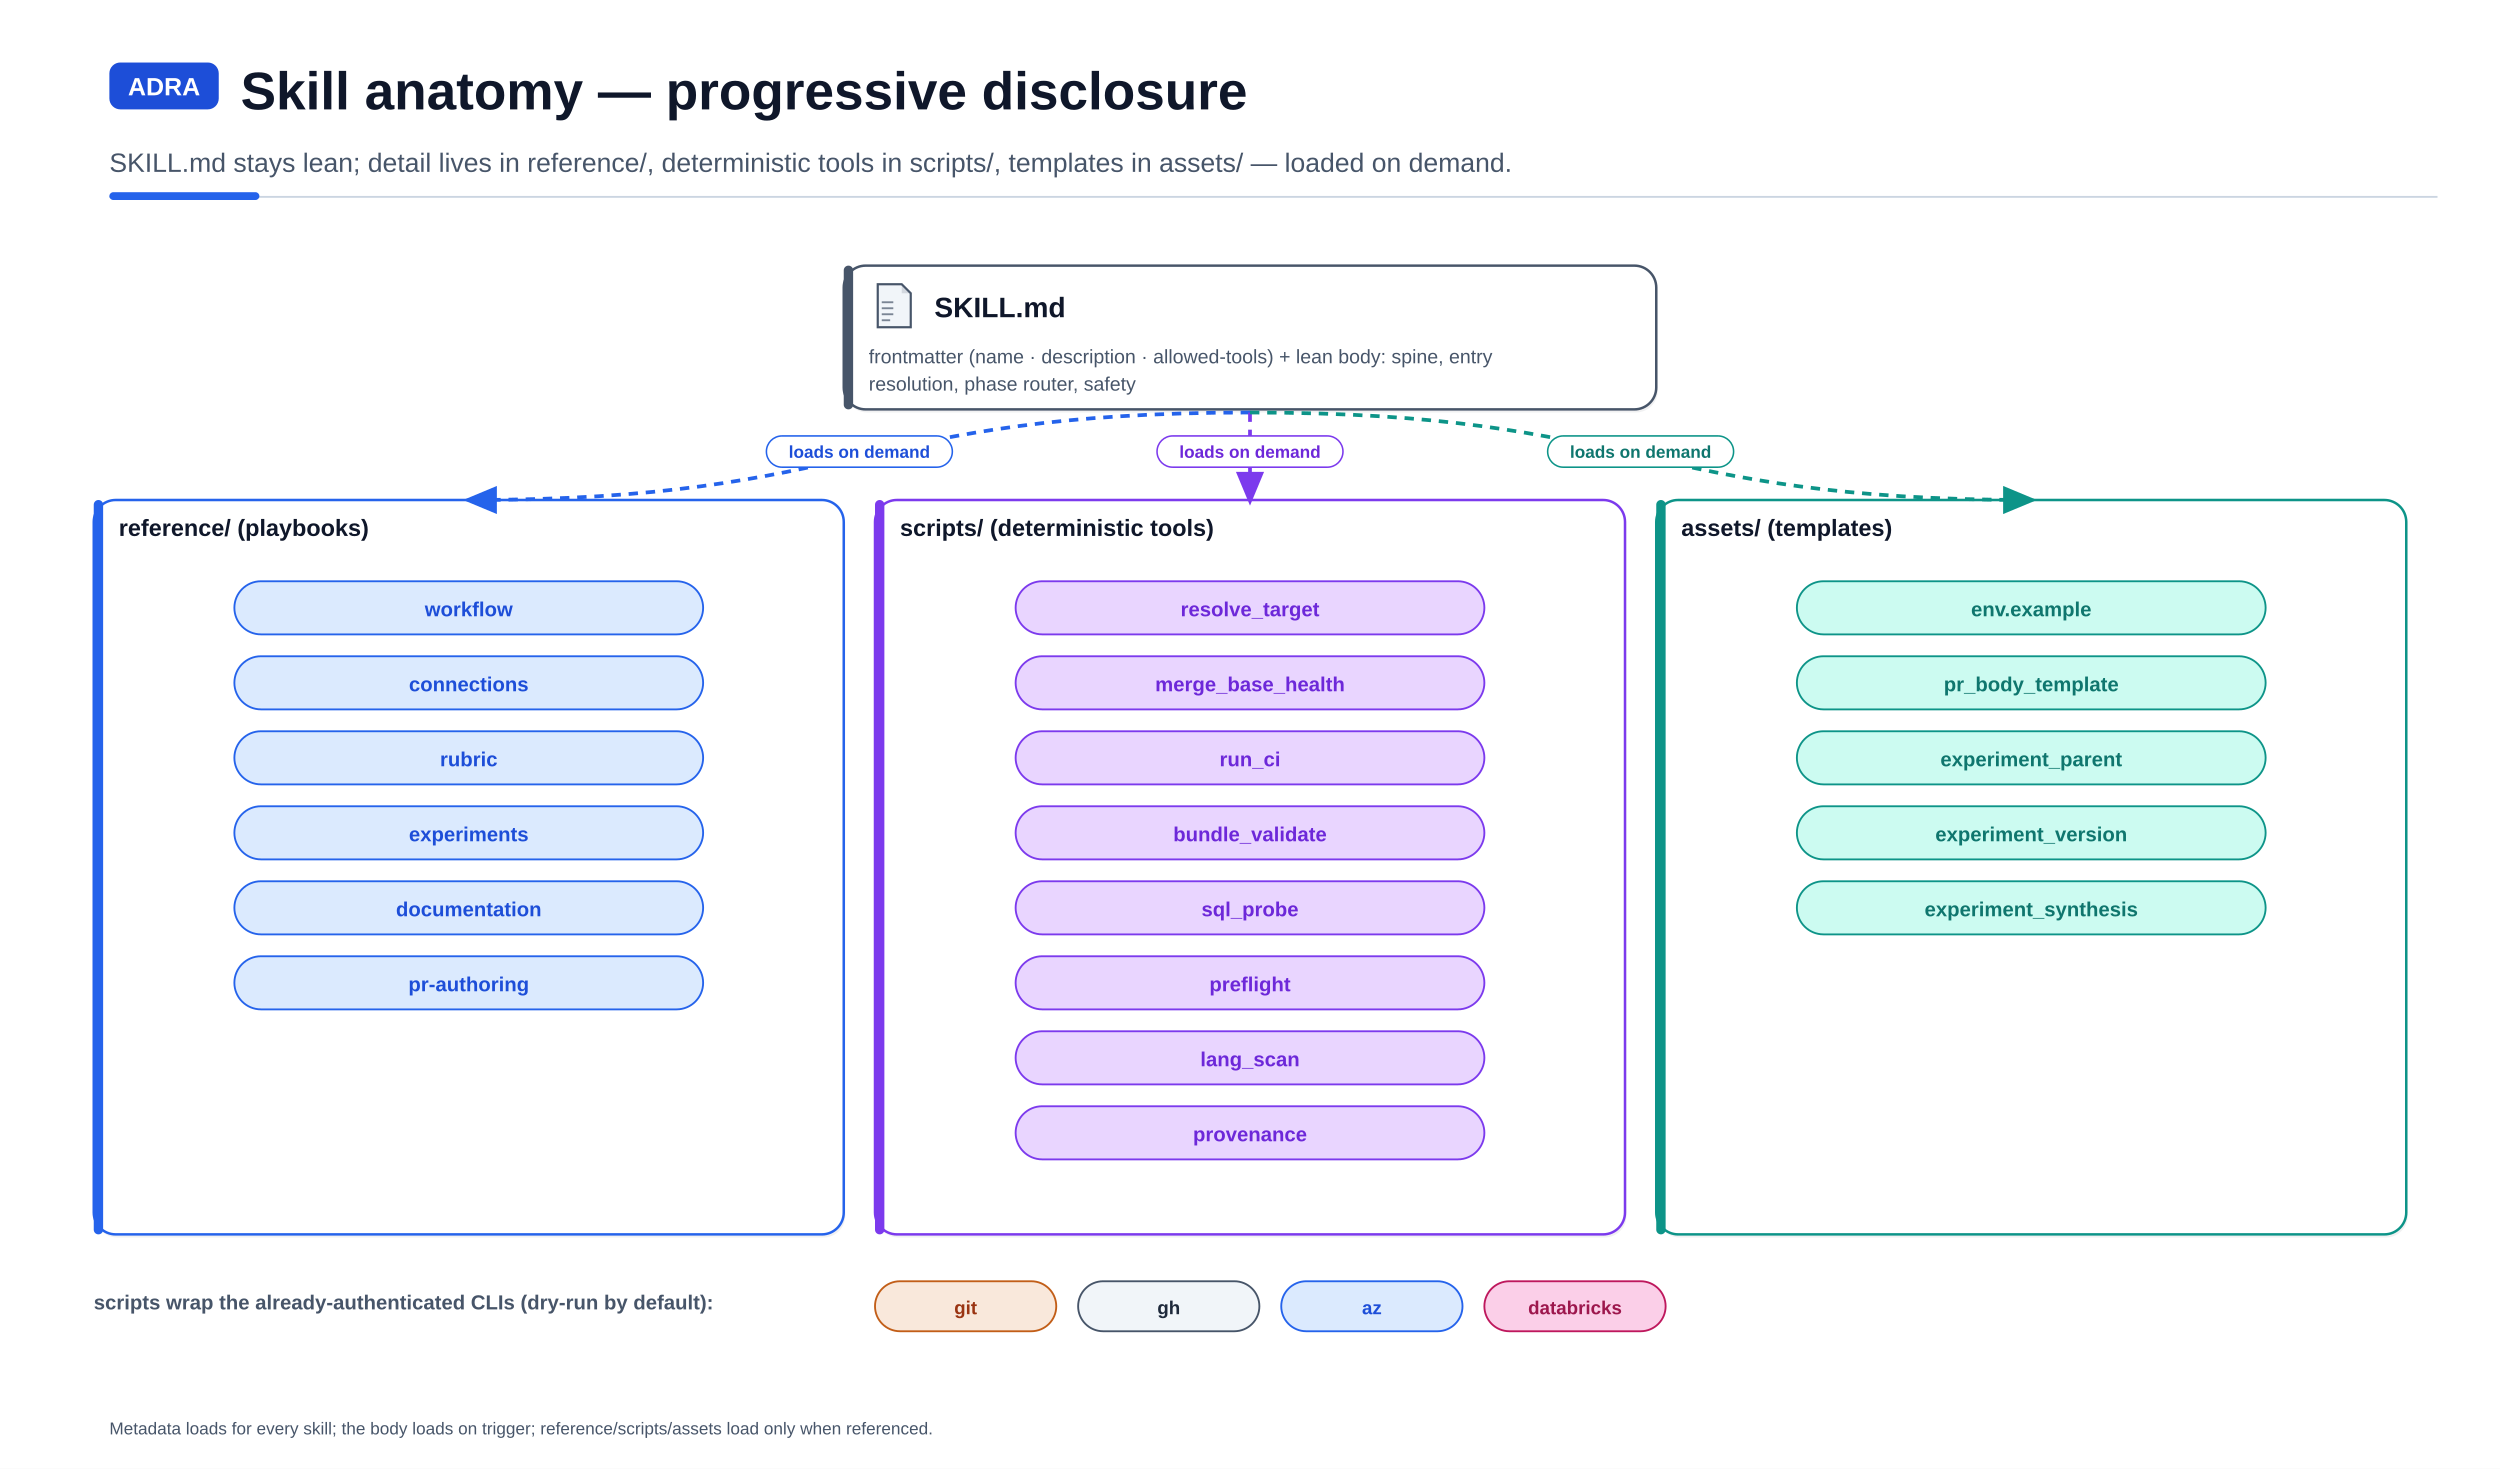
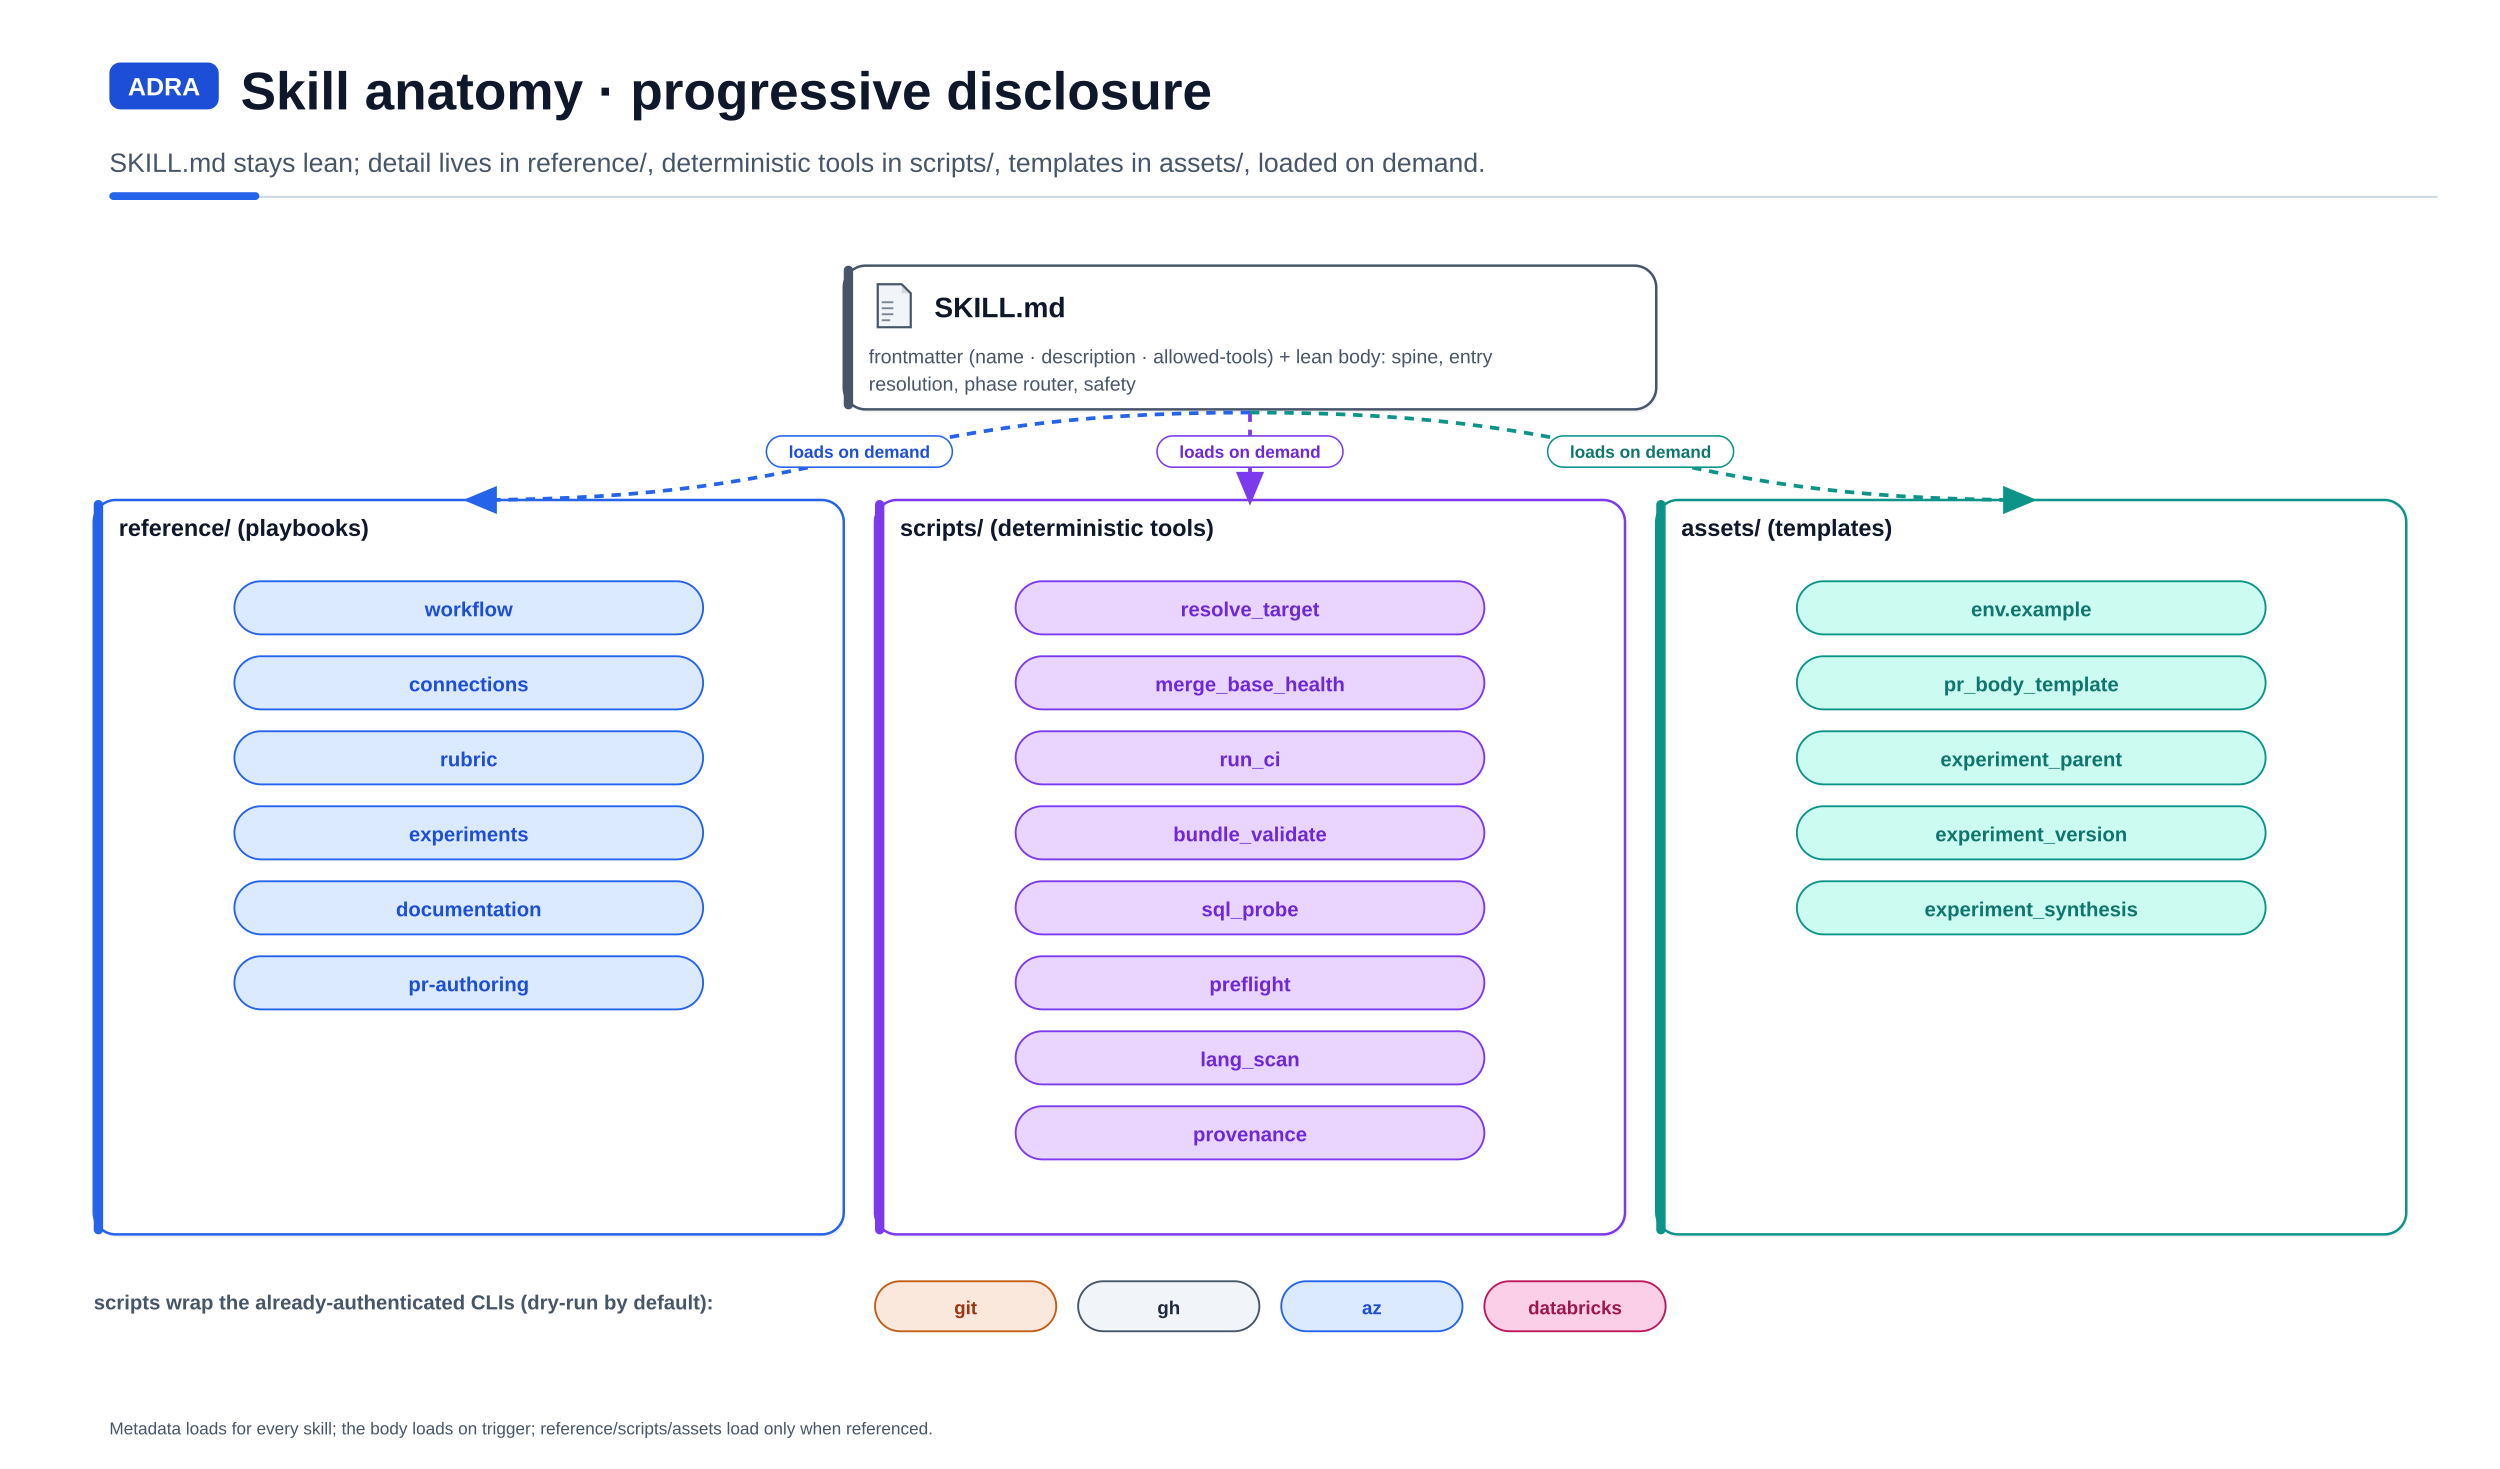
<svg xmlns="http://www.w3.org/2000/svg" width="1600" height="940" viewBox="0 0 1600 940">
  <defs>
    <filter id="shadow" x="-4%" y="-4%" width="108%" height="112%">
      <feDropShadow dx="1" dy="2" stdDeviation="3" flood-color="#0f172a" flood-opacity="0.10" />
    </filter>
    <marker id="arrow_blue" viewBox="0 0 12 12" refX="10" refY="6" markerWidth="9" markerHeight="9" orient="auto">
      <path d="M 0 1 L 12 6 L 0 11 z" fill="#2563EB" />
    </marker>
    <marker id="arrow_teal" viewBox="0 0 12 12" refX="10" refY="6" markerWidth="9" markerHeight="9" orient="auto">
      <path d="M 0 1 L 12 6 L 0 11 z" fill="#0D9488" />
    </marker>
    <marker id="arrow_orange" viewBox="0 0 12 12" refX="10" refY="6" markerWidth="9" markerHeight="9" orient="auto">
      <path d="M 0 1 L 12 6 L 0 11 z" fill="#C25E18" />
    </marker>
    <marker id="arrow_rose" viewBox="0 0 12 12" refX="10" refY="6" markerWidth="9" markerHeight="9" orient="auto">
      <path d="M 0 1 L 12 6 L 0 11 z" fill="#BE185D" />
    </marker>
    <marker id="arrow_amber" viewBox="0 0 12 12" refX="10" refY="6" markerWidth="9" markerHeight="9" orient="auto">
      <path d="M 0 1 L 12 6 L 0 11 z" fill="#B45309" />
    </marker>
    <marker id="arrow_violet" viewBox="0 0 12 12" refX="10" refY="6" markerWidth="9" markerHeight="9" orient="auto">
      <path d="M 0 1 L 12 6 L 0 11 z" fill="#7C3AED" />
    </marker>
    <marker id="arrow_slate" viewBox="0 0 12 12" refX="10" refY="6" markerWidth="9" markerHeight="9" orient="auto">
      <path d="M 0 1 L 12 6 L 0 11 z" fill="#475569" />
    </marker>
    <marker id="arrow_green" viewBox="0 0 12 12" refX="10" refY="6" markerWidth="9" markerHeight="9" orient="auto">
      <path d="M 0 1 L 12 6 L 0 11 z" fill="#15803D" />
    </marker>
    <marker id="arrow_bronze" viewBox="0 0 12 12" refX="10" refY="6" markerWidth="9" markerHeight="9" orient="auto">
      <path d="M 0 1 L 12 6 L 0 11 z" fill="#B45309" />
    </marker>
    <marker id="arrow_silver" viewBox="0 0 12 12" refX="10" refY="6" markerWidth="9" markerHeight="9" orient="auto">
      <path d="M 0 1 L 12 6 L 0 11 z" fill="#475569" />
    </marker>
    <marker id="arrow_gold" viewBox="0 0 12 12" refX="10" refY="6" markerWidth="9" markerHeight="9" orient="auto">
      <path d="M 0 1 L 12 6 L 0 11 z" fill="#A16207" />
    </marker>
  </defs>
  <rect x="0" y="0" width="1600" height="940" fill="#FFFFFF" />
  <rect x="70" y="40" width="70" height="30" rx="7" fill="#1D4ED8" />
  <text x="105" y="61" font-family="Calibri, Segoe UI, Arial" font-size="16" font-weight="700" fill="#FFFFFF" text-anchor="middle">ADRA</text>
-   <text x="154" y="70" font-family="Calibri, Segoe UI, Arial" font-size="34" font-weight="700" fill="#0F172A">Skill anatomy — progressive disclosure</text>
-   <text x="70" y="110" font-family="Calibri, Segoe UI, Arial" font-size="17" fill="#475569">SKILL.md stays lean; detail lives in reference/, deterministic tools in scripts/, templates in assets/ — loaded on demand.</text>
+   <text x="154" y="70" font-family="Calibri, Segoe UI, Arial" font-size="34" font-weight="700" fill="#0F172A">Skill anatomy · progressive disclosure</text>
+   <text x="70" y="110" font-family="Calibri, Segoe UI, Arial" font-size="17" fill="#475569">SKILL.md stays lean; detail lives in reference/, deterministic tools in scripts/, templates in assets/, loaded on demand.</text>
  <line x1="70" y1="126" x2="1560" y2="126" stroke="#CBD5E1" stroke-width="1.2" />
  <rect x="70" y="123" width="96" height="5" rx="2.5" fill="#2563EB" />
  <rect x="541" y="172" width="520" height="92" rx="14" fill="#0F172A" opacity="0.06" />
  <rect x="540" y="170" width="520" height="92" rx="14" fill="#FFFFFF" stroke="#475569" stroke-width="1.6" />
  <rect x="540" y="170" width="6" height="92" rx="3" fill="#475569" />
  <path d="M 561.76,181.92 L 577.12,181.92 L 582.88,187.68 L 582.88,209.44 L 561.76,209.44 z" fill="#F1F5F9" stroke="#475569" stroke-width="1.4" />
  <path d="M 577.12,181.92 L 577.12,187.68 L 582.88,187.68 z" fill="#475569" opacity="0.18" />
  <line x1="564.32" y1="193.44" x2="571.712" y2="193.44" stroke="#475569" stroke-width="1.2" opacity="0.7" />
  <line x1="564.32" y1="197.28" x2="571.712" y2="197.28" stroke="#475569" stroke-width="1.2" opacity="0.7" />
  <line x1="564.32" y1="201.12" x2="571.712" y2="201.12" stroke="#475569" stroke-width="1.2" opacity="0.7" />
  <line x1="564.32" y1="204.96" x2="569.696" y2="204.96" stroke="#475569" stroke-width="1.2" opacity="0.7" />
  <text x="598" y="203.0" font-family="Calibri, Segoe UI, Arial" font-size="18" font-weight="700" fill="#0F172A">SKILL.md</text>
  <text x="556" y="232.5" font-family="Calibri, Segoe UI, Arial" font-size="12.5" fill="#475569">frontmatter (name · description · allowed-tools) + lean body: spine, entry</text>
  <text x="556" y="250.0" font-family="Calibri, Segoe UI, Arial" font-size="12.5" fill="#475569">resolution, phase router, safety</text>
  <rect x="61" y="322" width="480" height="470" rx="14" fill="#0F172A" opacity="0.06" />
  <rect x="60" y="320" width="480" height="470" rx="14" fill="#FFFFFF" stroke="#2563EB" stroke-width="1.6" />
  <rect x="60" y="320" width="6" height="470" rx="3" fill="#2563EB" />
  <text x="76" y="343.0" font-family="Calibri, Segoe UI, Arial" font-size="15" font-weight="700" fill="#0F172A">reference/  (playbooks)</text>
  <path d="M 800,264 C 550.0,264 550.0,320 300,320" fill="none" stroke="#2563EB" stroke-width="2.4" stroke-dasharray="6,5" marker-end="url(#arrow_blue)" />
  <rect x="490.5" y="279.0" width="119" height="20" rx="10" fill="#FFFFFF" stroke="#2563EB" stroke-width="1.0" />
  <text x="550.0" y="293.0" font-family="Calibri, Segoe UI, Arial" font-size="11" font-weight="600" fill="#1D4ED8" text-anchor="middle">loads on demand</text>
  <rect x="150" y="372" width="300" height="34" rx="17.0" fill="#DBEAFE" stroke="#2563EB" stroke-width="1.2" />
  <text x="300.0" y="394.4" font-family="Calibri, Segoe UI, Arial" font-size="13" font-weight="700" fill="#1D4ED8" text-anchor="middle">workflow</text>
  <rect x="150" y="420" width="300" height="34" rx="17.0" fill="#DBEAFE" stroke="#2563EB" stroke-width="1.2" />
  <text x="300.0" y="442.4" font-family="Calibri, Segoe UI, Arial" font-size="13" font-weight="700" fill="#1D4ED8" text-anchor="middle">connections</text>
  <rect x="150" y="468" width="300" height="34" rx="17.0" fill="#DBEAFE" stroke="#2563EB" stroke-width="1.2" />
  <text x="300.0" y="490.4" font-family="Calibri, Segoe UI, Arial" font-size="13" font-weight="700" fill="#1D4ED8" text-anchor="middle">rubric</text>
  <rect x="150" y="516" width="300" height="34" rx="17.0" fill="#DBEAFE" stroke="#2563EB" stroke-width="1.2" />
  <text x="300.0" y="538.4" font-family="Calibri, Segoe UI, Arial" font-size="13" font-weight="700" fill="#1D4ED8" text-anchor="middle">experiments</text>
  <rect x="150" y="564" width="300" height="34" rx="17.0" fill="#DBEAFE" stroke="#2563EB" stroke-width="1.2" />
  <text x="300.0" y="586.4" font-family="Calibri, Segoe UI, Arial" font-size="13" font-weight="700" fill="#1D4ED8" text-anchor="middle">documentation</text>
  <rect x="150" y="612" width="300" height="34" rx="17.0" fill="#DBEAFE" stroke="#2563EB" stroke-width="1.2" />
  <text x="300.0" y="634.4" font-family="Calibri, Segoe UI, Arial" font-size="13" font-weight="700" fill="#1D4ED8" text-anchor="middle">pr-authoring</text>
  <rect x="561" y="322" width="480" height="470" rx="14" fill="#0F172A" opacity="0.06" />
  <rect x="560" y="320" width="480" height="470" rx="14" fill="#FFFFFF" stroke="#7C3AED" stroke-width="1.6" />
  <rect x="560" y="320" width="6" height="470" rx="3" fill="#7C3AED" />
  <text x="576" y="343.0" font-family="Calibri, Segoe UI, Arial" font-size="15" font-weight="700" fill="#0F172A">scripts/  (deterministic tools)</text>
  <path d="M 800,264 C 800.0,264 800.0,320 800,320" fill="none" stroke="#7C3AED" stroke-width="2.4" stroke-dasharray="6,5" marker-end="url(#arrow_violet)" />
  <rect x="740.5" y="279.0" width="119" height="20" rx="10" fill="#FFFFFF" stroke="#7C3AED" stroke-width="1.0" />
  <text x="800.0" y="293.0" font-family="Calibri, Segoe UI, Arial" font-size="11" font-weight="600" fill="#6D28D9" text-anchor="middle">loads on demand</text>
  <rect x="650" y="372" width="300" height="34" rx="17.0" fill="#E9D5FF" stroke="#7C3AED" stroke-width="1.2" />
  <text x="800.0" y="394.4" font-family="Calibri, Segoe UI, Arial" font-size="13" font-weight="700" fill="#6D28D9" text-anchor="middle">resolve_target</text>
  <rect x="650" y="420" width="300" height="34" rx="17.0" fill="#E9D5FF" stroke="#7C3AED" stroke-width="1.2" />
  <text x="800.0" y="442.4" font-family="Calibri, Segoe UI, Arial" font-size="13" font-weight="700" fill="#6D28D9" text-anchor="middle">merge_base_health</text>
  <rect x="650" y="468" width="300" height="34" rx="17.0" fill="#E9D5FF" stroke="#7C3AED" stroke-width="1.2" />
  <text x="800.0" y="490.4" font-family="Calibri, Segoe UI, Arial" font-size="13" font-weight="700" fill="#6D28D9" text-anchor="middle">run_ci</text>
  <rect x="650" y="516" width="300" height="34" rx="17.0" fill="#E9D5FF" stroke="#7C3AED" stroke-width="1.2" />
  <text x="800.0" y="538.4" font-family="Calibri, Segoe UI, Arial" font-size="13" font-weight="700" fill="#6D28D9" text-anchor="middle">bundle_validate</text>
  <rect x="650" y="564" width="300" height="34" rx="17.0" fill="#E9D5FF" stroke="#7C3AED" stroke-width="1.2" />
  <text x="800.0" y="586.4" font-family="Calibri, Segoe UI, Arial" font-size="13" font-weight="700" fill="#6D28D9" text-anchor="middle">sql_probe</text>
  <rect x="650" y="612" width="300" height="34" rx="17.0" fill="#E9D5FF" stroke="#7C3AED" stroke-width="1.2" />
  <text x="800.0" y="634.4" font-family="Calibri, Segoe UI, Arial" font-size="13" font-weight="700" fill="#6D28D9" text-anchor="middle">preflight</text>
  <rect x="650" y="660" width="300" height="34" rx="17.0" fill="#E9D5FF" stroke="#7C3AED" stroke-width="1.2" />
  <text x="800.0" y="682.4" font-family="Calibri, Segoe UI, Arial" font-size="13" font-weight="700" fill="#6D28D9" text-anchor="middle">lang_scan</text>
  <rect x="650" y="708" width="300" height="34" rx="17.0" fill="#E9D5FF" stroke="#7C3AED" stroke-width="1.2" />
  <text x="800.0" y="730.4" font-family="Calibri, Segoe UI, Arial" font-size="13" font-weight="700" fill="#6D28D9" text-anchor="middle">provenance</text>
  <rect x="1061" y="322" width="480" height="470" rx="14" fill="#0F172A" opacity="0.06" />
  <rect x="1060" y="320" width="480" height="470" rx="14" fill="#FFFFFF" stroke="#0D9488" stroke-width="1.6" />
  <rect x="1060" y="320" width="6" height="470" rx="3" fill="#0D9488" />
  <text x="1076" y="343.0" font-family="Calibri, Segoe UI, Arial" font-size="15" font-weight="700" fill="#0F172A">assets/  (templates)</text>
  <path d="M 800,264 C 1050.0,264 1050.0,320 1300,320" fill="none" stroke="#0D9488" stroke-width="2.4" stroke-dasharray="6,5" marker-end="url(#arrow_teal)" />
  <rect x="990.5" y="279.0" width="119" height="20" rx="10" fill="#FFFFFF" stroke="#0D9488" stroke-width="1.0" />
  <text x="1050.0" y="293.0" font-family="Calibri, Segoe UI, Arial" font-size="11" font-weight="600" fill="#0F766E" text-anchor="middle">loads on demand</text>
  <rect x="1150" y="372" width="300" height="34" rx="17.0" fill="#CCFBF1" stroke="#0D9488" stroke-width="1.2" />
  <text x="1300.0" y="394.4" font-family="Calibri, Segoe UI, Arial" font-size="13" font-weight="700" fill="#0F766E" text-anchor="middle">env.example</text>
  <rect x="1150" y="420" width="300" height="34" rx="17.0" fill="#CCFBF1" stroke="#0D9488" stroke-width="1.2" />
  <text x="1300.0" y="442.4" font-family="Calibri, Segoe UI, Arial" font-size="13" font-weight="700" fill="#0F766E" text-anchor="middle">pr_body_template</text>
  <rect x="1150" y="468" width="300" height="34" rx="17.0" fill="#CCFBF1" stroke="#0D9488" stroke-width="1.2" />
  <text x="1300.0" y="490.4" font-family="Calibri, Segoe UI, Arial" font-size="13" font-weight="700" fill="#0F766E" text-anchor="middle">experiment_parent</text>
  <rect x="1150" y="516" width="300" height="34" rx="17.0" fill="#CCFBF1" stroke="#0D9488" stroke-width="1.2" />
  <text x="1300.0" y="538.4" font-family="Calibri, Segoe UI, Arial" font-size="13" font-weight="700" fill="#0F766E" text-anchor="middle">experiment_version</text>
  <rect x="1150" y="564" width="300" height="34" rx="17.0" fill="#CCFBF1" stroke="#0D9488" stroke-width="1.2" />
  <text x="1300.0" y="586.4" font-family="Calibri, Segoe UI, Arial" font-size="13" font-weight="700" fill="#0F766E" text-anchor="middle">experiment_synthesis</text>
  <text x="60" y="838" font-family="Calibri, Segoe UI, Arial" font-size="13" font-weight="600" fill="#475569" text-anchor="start">scripts wrap the already-authenticated CLIs (dry-run by default):</text>
  <rect x="560" y="820" width="116" height="32" rx="16.0" fill="#F9E8DB" stroke="#C25E18" stroke-width="1.2" />
  <text x="618.0" y="841.1" font-family="Calibri, Segoe UI, Arial" font-size="12" font-weight="700" fill="#9A3412" text-anchor="middle">git</text>
  <rect x="690" y="820" width="116" height="32" rx="16.0" fill="#F1F5F9" stroke="#475569" stroke-width="1.2" />
  <text x="748.0" y="841.1" font-family="Calibri, Segoe UI, Arial" font-size="12" font-weight="700" fill="#1E293B" text-anchor="middle">gh</text>
  <rect x="820" y="820" width="116" height="32" rx="16.0" fill="#DBEAFE" stroke="#2563EB" stroke-width="1.2" />
  <text x="878.0" y="841.1" font-family="Calibri, Segoe UI, Arial" font-size="12" font-weight="700" fill="#1D4ED8" text-anchor="middle">az</text>
  <rect x="950" y="820" width="116" height="32" rx="16.0" fill="#FBCFE8" stroke="#BE185D" stroke-width="1.2" />
  <text x="1008.0" y="841.1" font-family="Calibri, Segoe UI, Arial" font-size="12" font-weight="700" fill="#9D174D" text-anchor="middle">databricks</text>
  <text x="70" y="918" font-family="Calibri, Segoe UI, Arial" font-size="11" fill="#475569">Metadata loads for every skill; the body loads on trigger; reference/scripts/assets load only when referenced.</text>
</svg>
